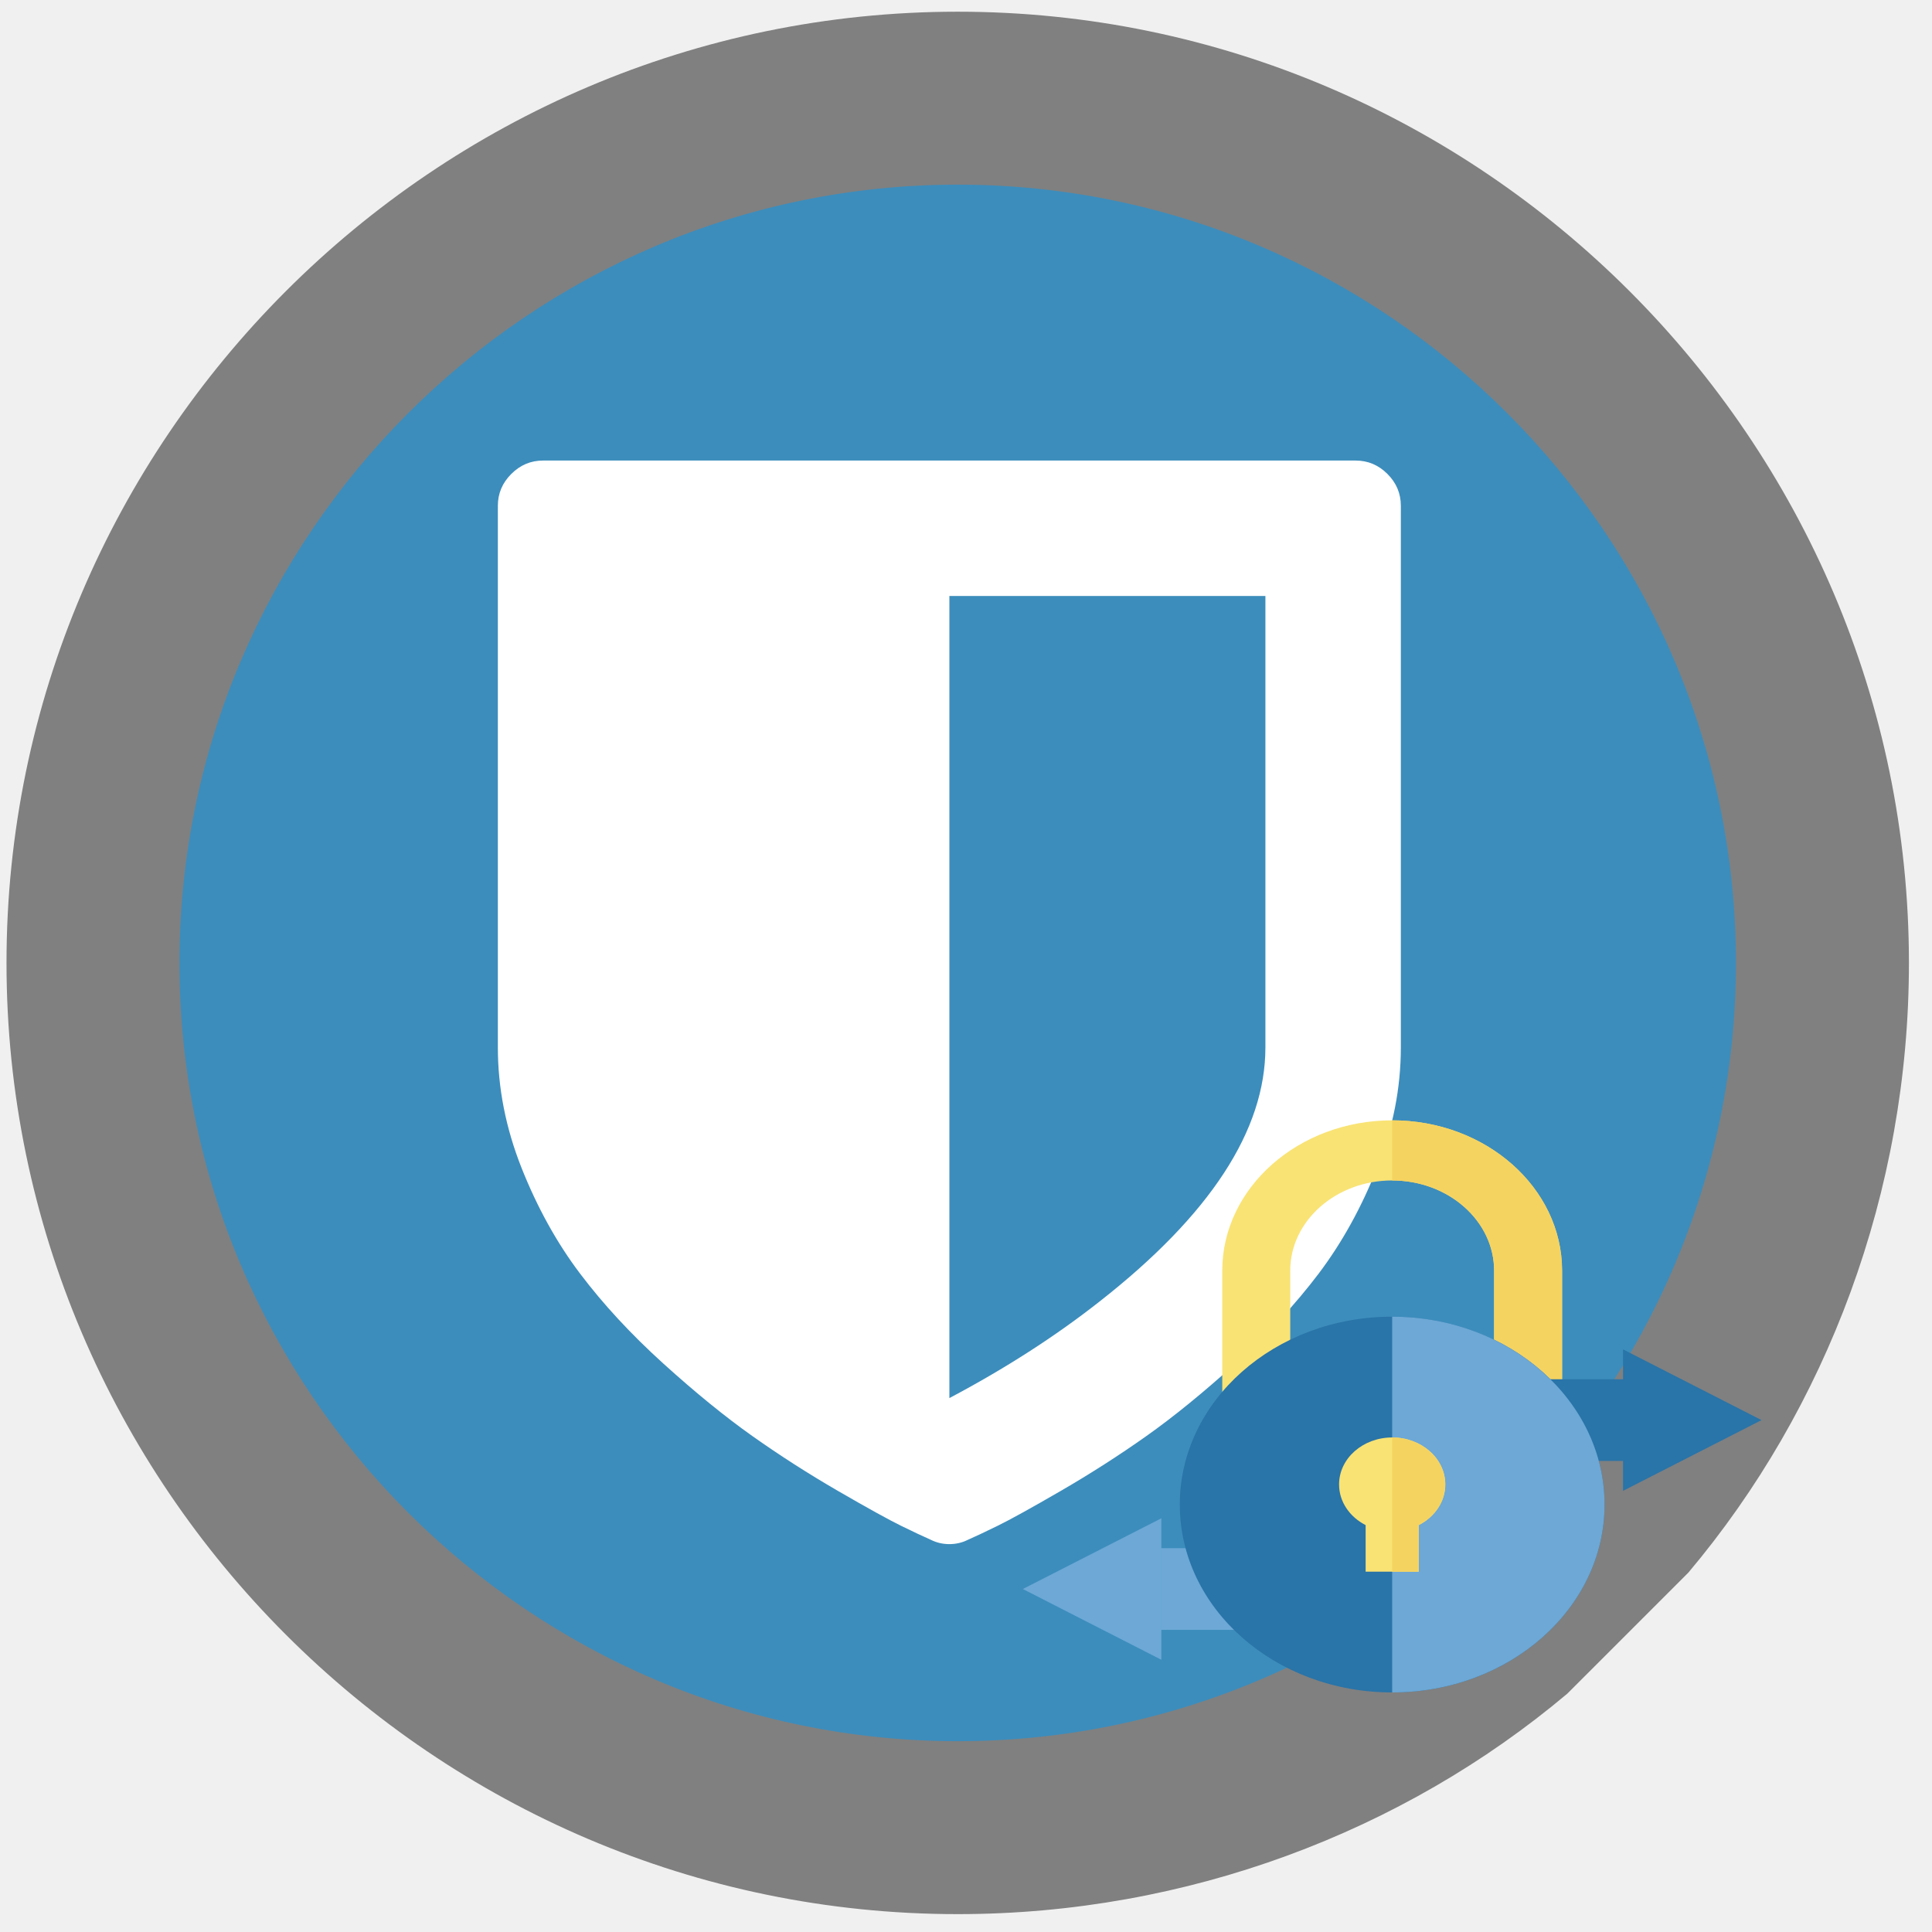
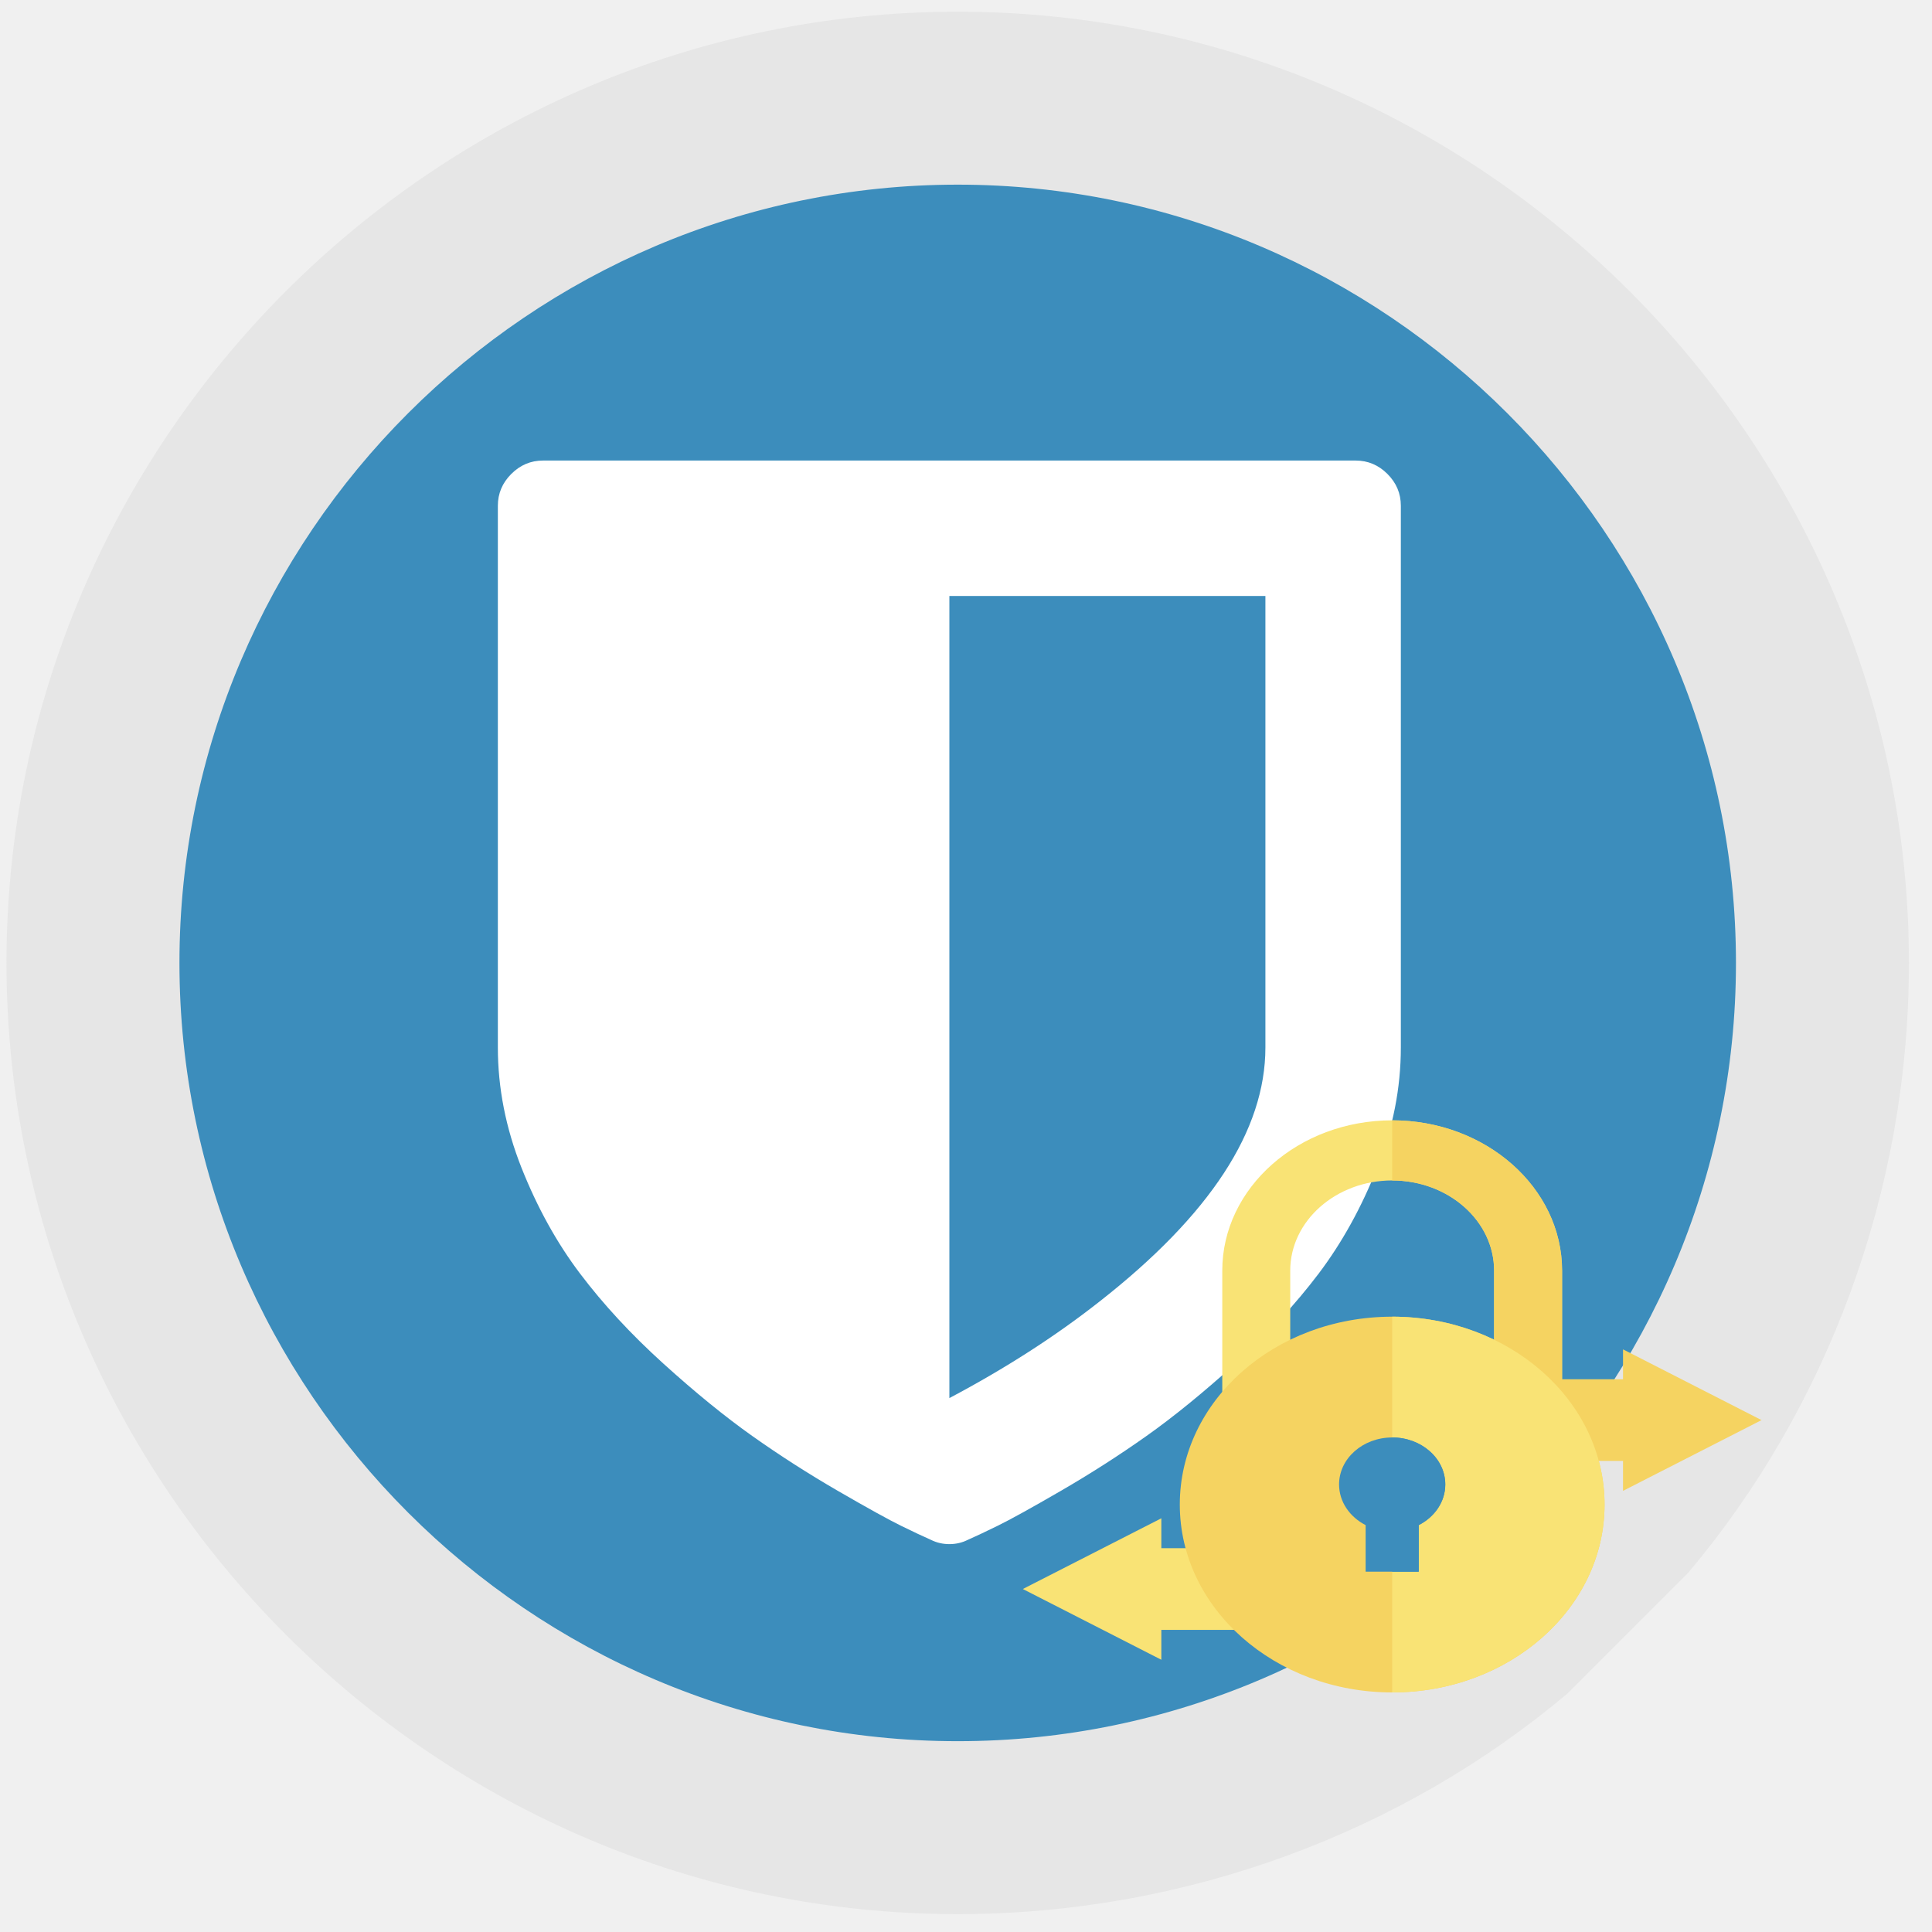
<svg xmlns="http://www.w3.org/2000/svg" width="68" height="68" viewBox="0 0 68 68" fill="none">
  <g clip-path="url(#clip0_4_22)">
    <path d="M58.266 52.13C57.184 56.284 54.785 59.903 50.493 59.903L33.527 63.926L16.293 59.903C12.112 58.926 8.52 56.422 8.52 52.13L5.267 35.422L8.52 17.93C9.305 13.709 12 10.157 16.293 10.157L33.184 4.764L50.493 10.157C54.591 11.434 58.266 13.637 58.266 17.93L62.974 34.052L58.266 52.13Z" fill="#3C8DBC" />
    <path d="M44.538 36.868V20.977H33.415V49.208C35.384 48.166 37.147 47.032 38.703 45.807C42.593 42.761 44.538 39.781 44.538 36.868V36.868ZM49.305 17.799V36.868C49.305 38.291 49.028 39.703 48.473 41.102C47.919 42.5 47.232 43.742 46.413 44.826C45.593 45.91 44.617 46.965 43.483 47.992C42.349 49.018 41.302 49.87 40.342 50.549C39.382 51.228 38.38 51.869 37.337 52.474C36.295 53.078 35.554 53.487 35.115 53.702C34.676 53.917 34.325 54.083 34.06 54.199C33.861 54.298 33.646 54.348 33.415 54.348C33.183 54.348 32.968 54.298 32.769 54.199C32.504 54.083 32.152 53.917 31.713 53.702C31.275 53.487 30.534 53.078 29.491 52.474C28.448 51.869 27.447 51.228 26.487 50.549C25.527 49.87 24.48 49.018 23.346 47.992C22.212 46.965 21.235 45.91 20.416 44.826C19.597 43.742 18.91 42.5 18.355 41.102C17.801 39.703 17.523 38.291 17.523 36.868V17.799C17.523 17.369 17.681 16.996 17.995 16.682C18.31 16.367 18.682 16.21 19.112 16.21H47.716C48.146 16.21 48.519 16.367 48.834 16.682C49.148 16.996 49.305 17.369 49.305 17.799V17.799Z" fill="white" />
-     <path d="M59.426 55.349C64.296 49.566 67.188 41.957 67.188 33.891C67.188 15.478 52.122 0.412 33.708 0.412C15.294 0.412 0.229 15.478 0.229 33.891C0.229 52.305 15.294 67.371 33.708 67.371C41.774 67.371 49.383 64.479 55.165 59.61L59.426 55.349ZM33.708 61.284C18.642 61.284 6.316 48.957 6.316 33.891C6.316 18.826 18.642 6.499 33.708 6.499C48.774 6.499 61.1 18.826 61.1 33.891C61.1 48.957 48.774 61.284 33.708 61.284Z" fill="#808080" />
+     <path d="M59.426 55.349C64.296 49.566 67.188 41.957 67.188 33.891C67.188 15.478 52.122 0.412 33.708 0.412C15.294 0.412 0.229 15.478 0.229 33.891C0.229 52.305 15.294 67.371 33.708 67.371C41.774 67.371 49.383 64.479 55.165 59.61L59.426 55.349ZM33.708 61.284C18.642 61.284 6.316 48.957 6.316 33.891C6.316 18.826 18.642 6.499 33.708 6.499C48.774 6.499 61.1 18.826 61.1 33.891C61.1 48.957 48.774 61.284 33.708 61.284Z" fill="#E6E6E6" />
    <path d="M49 54.773C45.703 54.773 43.02 52.4 43.02 49.483V44.722C43.02 41.805 45.703 39.432 49 39.432C52.297 39.432 54.98 41.805 54.98 44.722V49.483C54.98 52.4 52.297 54.773 49 54.773ZM49 41.548C47.022 41.548 45.412 42.972 45.412 44.722V49.483C45.412 51.233 47.022 52.657 49 52.657C50.978 52.657 52.588 51.233 52.588 49.483V44.722C52.588 42.972 50.978 41.548 49 41.548Z" fill="#F9E375" />
    <path d="M49 39.432V41.548C50.978 41.548 52.588 42.972 52.588 44.722V49.483C52.588 51.233 50.978 52.657 49 52.657V54.773C52.297 54.773 54.98 52.4 54.98 49.483V44.722C54.98 41.805 52.297 39.432 49 39.432Z" fill="#F5D361" />
-     <path d="M58.75 48.545H53.55V51.42H58.75V48.545Z" fill="#2974A8" />
-     <path d="M57.125 47.493L62 49.983L57.125 52.473V47.493Z" fill="#2974A8" />
-     <path d="M44.45 54.491H39.25V57.366H44.45V54.491Z" fill="#6DA8D6" />
-     <path d="M40.875 53.439L36 55.928L40.875 58.418V53.439Z" fill="#6DA8D6" />
-     <path d="M49 59.568C53.128 59.568 56.475 56.608 56.475 52.956C56.475 49.304 53.128 46.343 49 46.343C44.872 46.343 41.525 49.304 41.525 52.956C41.525 56.608 44.872 59.568 49 59.568Z" fill="#2974A8" />
-     <path d="M49 46.343V59.568C53.128 59.568 56.475 56.608 56.475 52.956C56.475 49.304 53.128 46.343 49 46.343Z" fill="#6DA8D6" />
-     <path d="M50.869 52.247C50.869 51.334 50.032 50.594 49 50.594C47.968 50.594 47.131 51.334 47.131 52.247C47.131 52.859 47.507 53.393 48.066 53.679V55.317H49.934V53.679C50.493 53.393 50.869 52.859 50.869 52.247Z" fill="#F9E375" />
-     <path d="M49 50.594V55.317H49.934V53.679C50.493 53.393 50.869 52.859 50.869 52.247C50.869 51.334 50.032 50.594 49 50.594Z" fill="#F5D361" />
+     <path d="M58.75 48.545H53.55V51.42H58.75V48.545Z" fill="#F5D361" />
+     <path d="M57.125 47.493L62 49.983L57.125 52.473V47.493Z" fill="#F5D361" />
+     <path d="M44.45 54.491H39.25V57.366H44.45V54.491Z" fill="#F9E375" />
+     <path d="M40.875 53.439L36 55.928L40.875 58.418V53.439Z" fill="#F9E375" />
+     <path d="M49 59.568C53.128 59.568 56.475 56.608 56.475 52.956C56.475 49.304 53.128 46.343 49 46.343C44.872 46.343 41.525 49.304 41.525 52.956C41.525 56.608 44.872 59.568 49 59.568Z" fill="#F5D361" />
+     <path d="M49 46.343V59.568C53.128 59.568 56.475 56.608 56.475 52.956C56.475 49.304 53.128 46.343 49 46.343Z" fill="#F9E375" />
+     <path d="M50.869 52.247C50.869 51.334 50.032 50.594 49 50.594C47.968 50.594 47.131 51.334 47.131 52.247C47.131 52.859 47.507 53.393 48.066 53.679V55.317H49.934V53.679C50.493 53.393 50.869 52.859 50.869 52.247Z" fill="#3C8DBC" />
+     <path d="M49 50.594V55.317H49.934V53.679C50.493 53.393 50.869 52.859 50.869 52.247C50.869 51.334 50.032 50.594 49 50.594Z" fill="#3C8DBC" />
  </g>
  <defs>
    <clipPath id="clip0_4_22">
      <rect width="68" height="68" fill="white" />
    </clipPath>
  </defs>
</svg>
